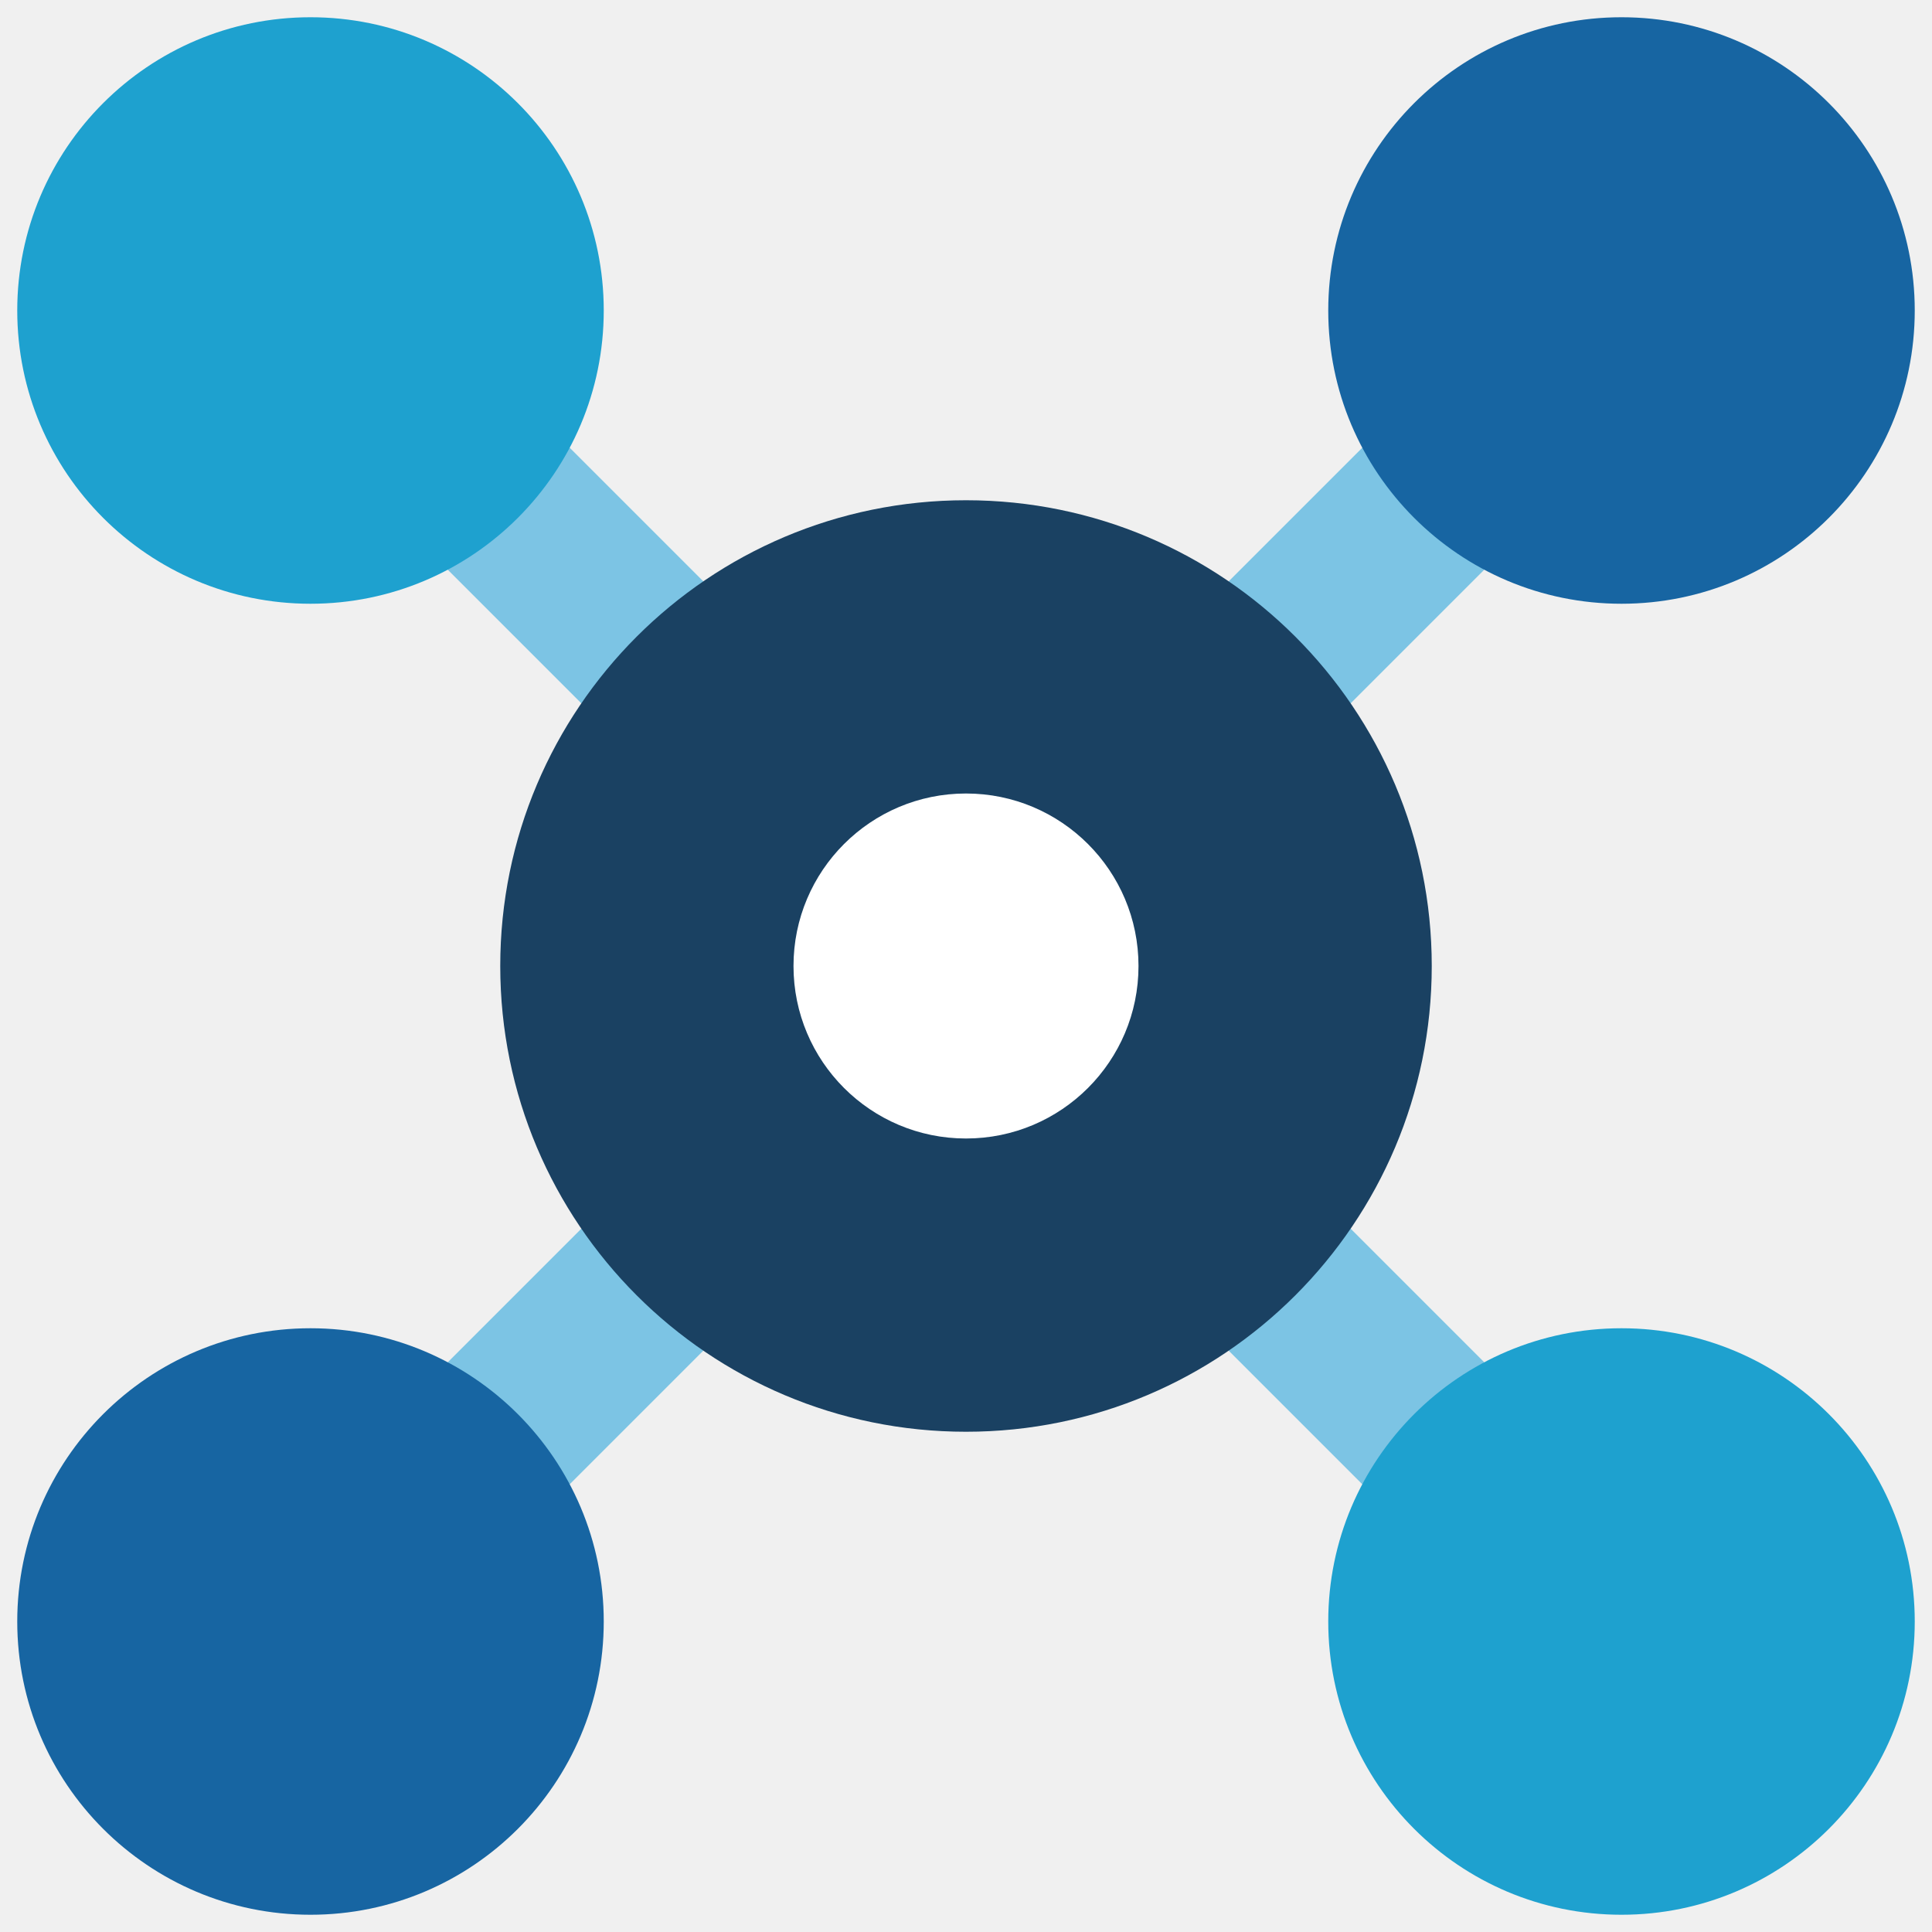
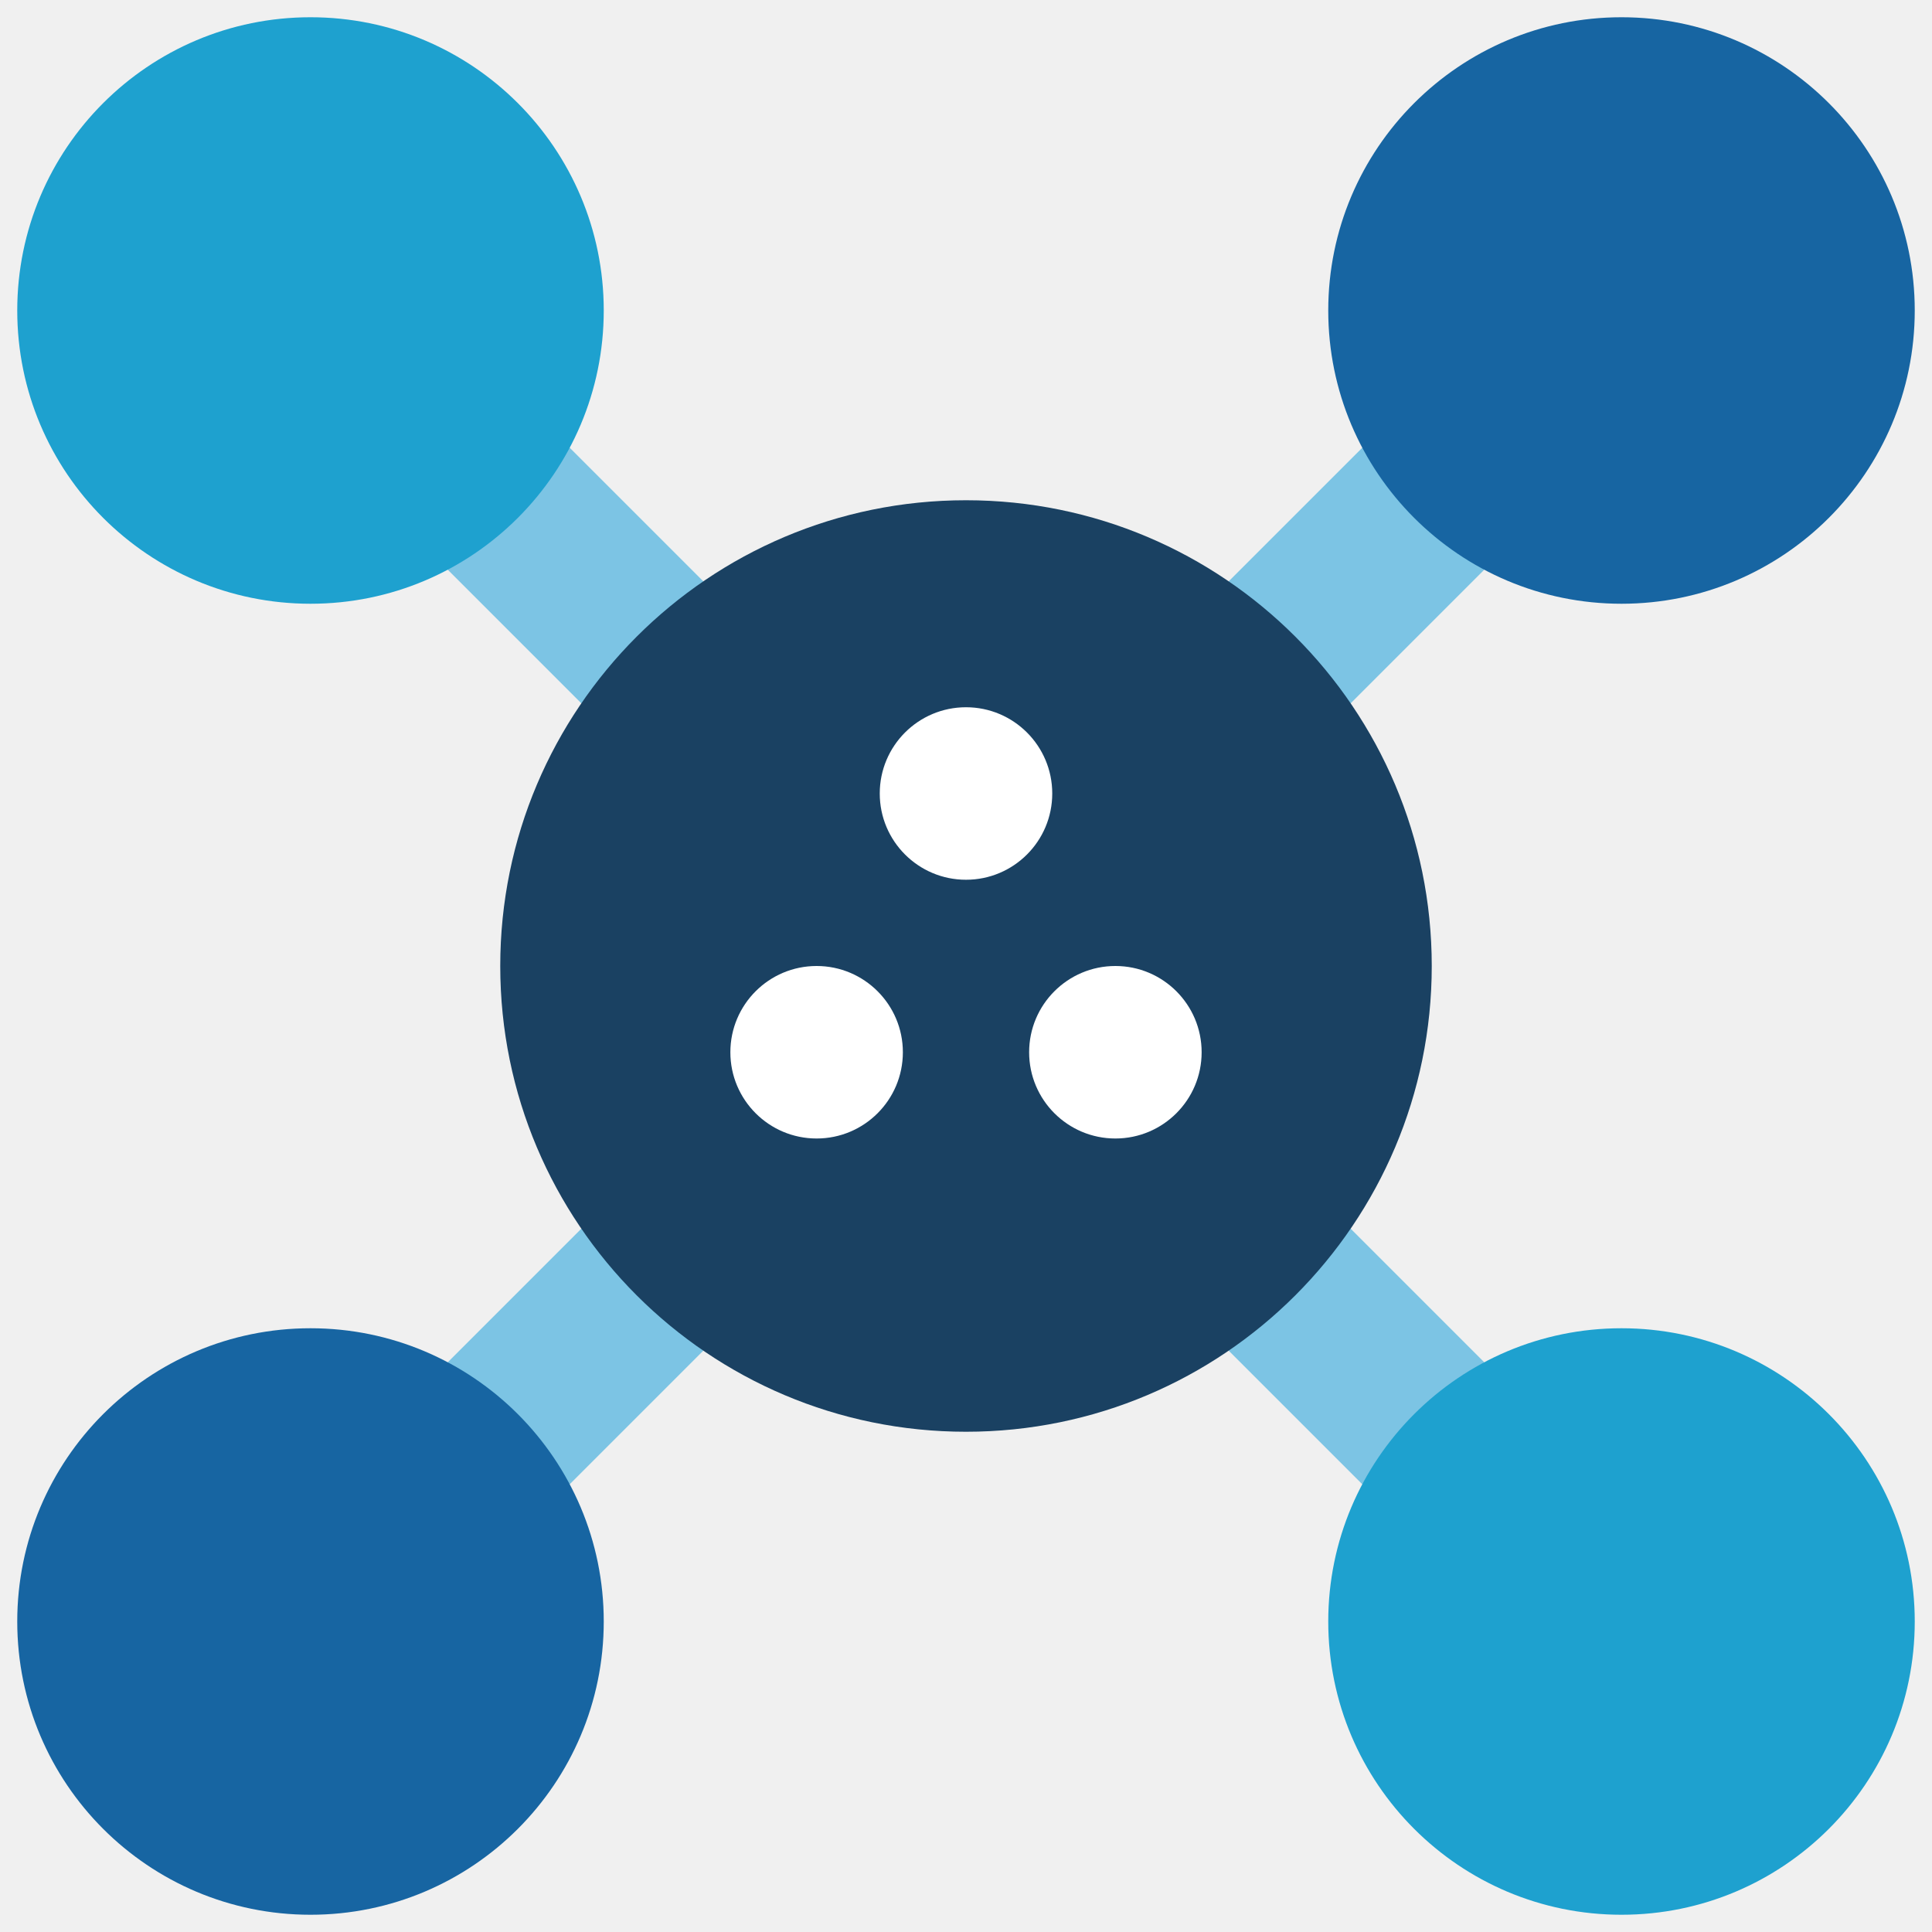
<svg xmlns="http://www.w3.org/2000/svg" viewBox="4 4 112 112">
  <style>
    .hub { fill: #1a4162; }
    /* Dark browser UI: lighter hub, the MEF blue being too dark on a dark tab */
    @media (prefers-color-scheme: dark) { .hub { fill: #7cc4e4; } .core { fill: #1a4162; } }
  </style>
  <g stroke="#7cc4e4" stroke-width="10" stroke-linecap="round">
    <line x1="24" y1="24" x2="96" y2="96" />
    <line x1="96" y1="24" x2="24" y2="96" />
  </g>
  <circle cx="22" cy="22" r="17" fill="#1ea1cf" />
  <circle cx="98" cy="22" r="17" fill="#1765a2" />
  <circle cx="98" cy="98" r="17" fill="#1ea1cf" />
  <circle cx="22" cy="98" r="17" fill="#1765a2" />
  <circle class="hub" cx="60" cy="60" r="27" />
-   <circle class="core" cx="60" cy="60" r="10" fill="#ffffff" />
+   <g class="core" fill="#ffffff">
+     <circle cx="60" cy="50" r="5" />
+     <circle cx="68.66" cy="65" r="5" />
+     <circle cx="51.34" cy="65" r="5" />
+   </g>
</svg>
